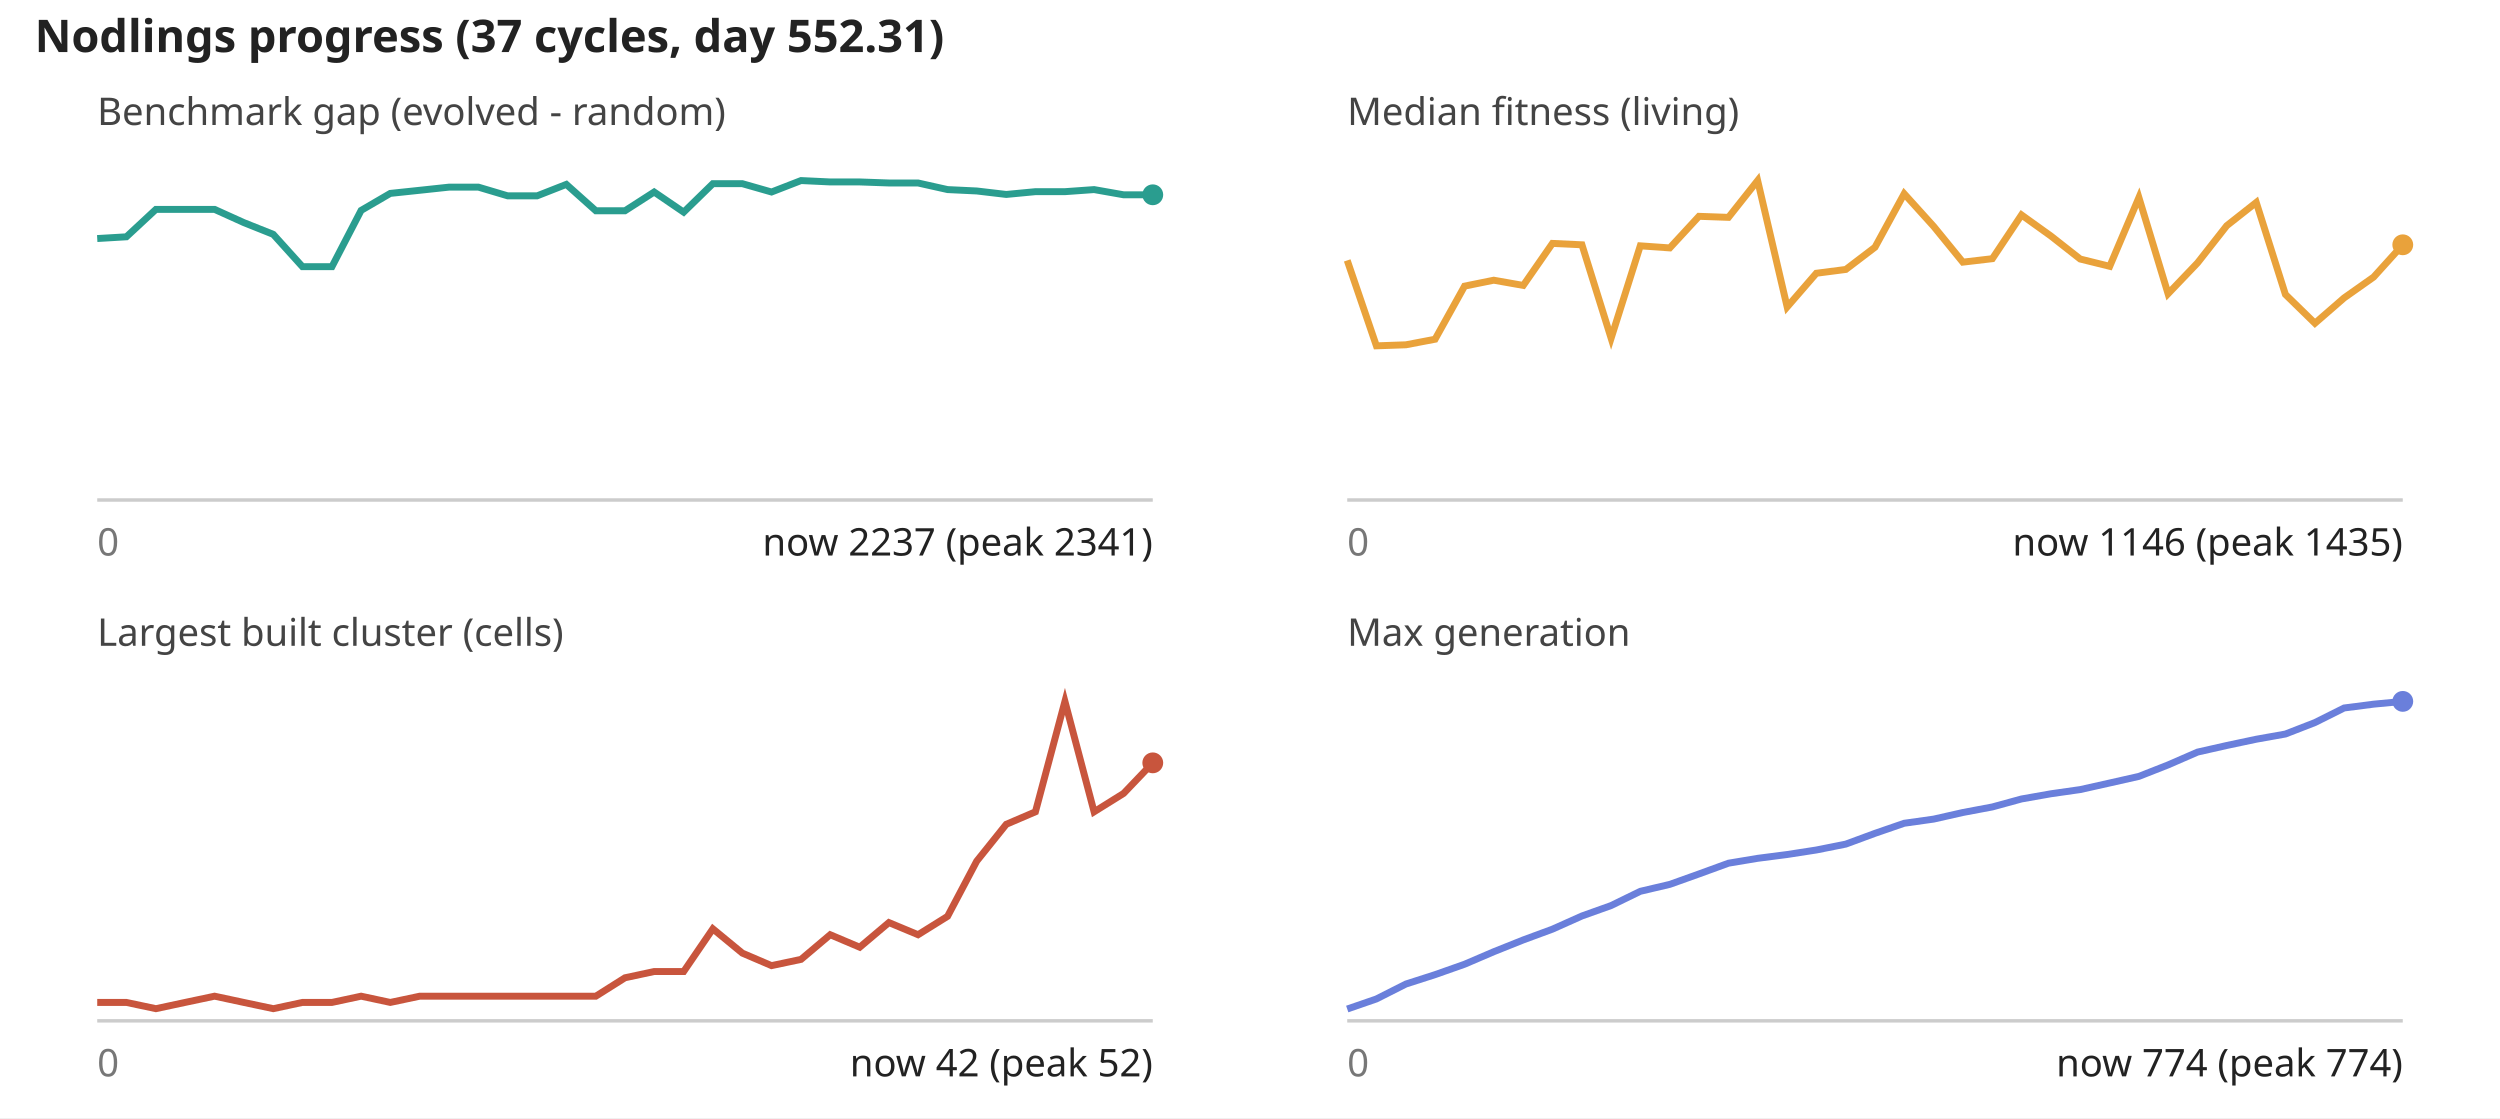
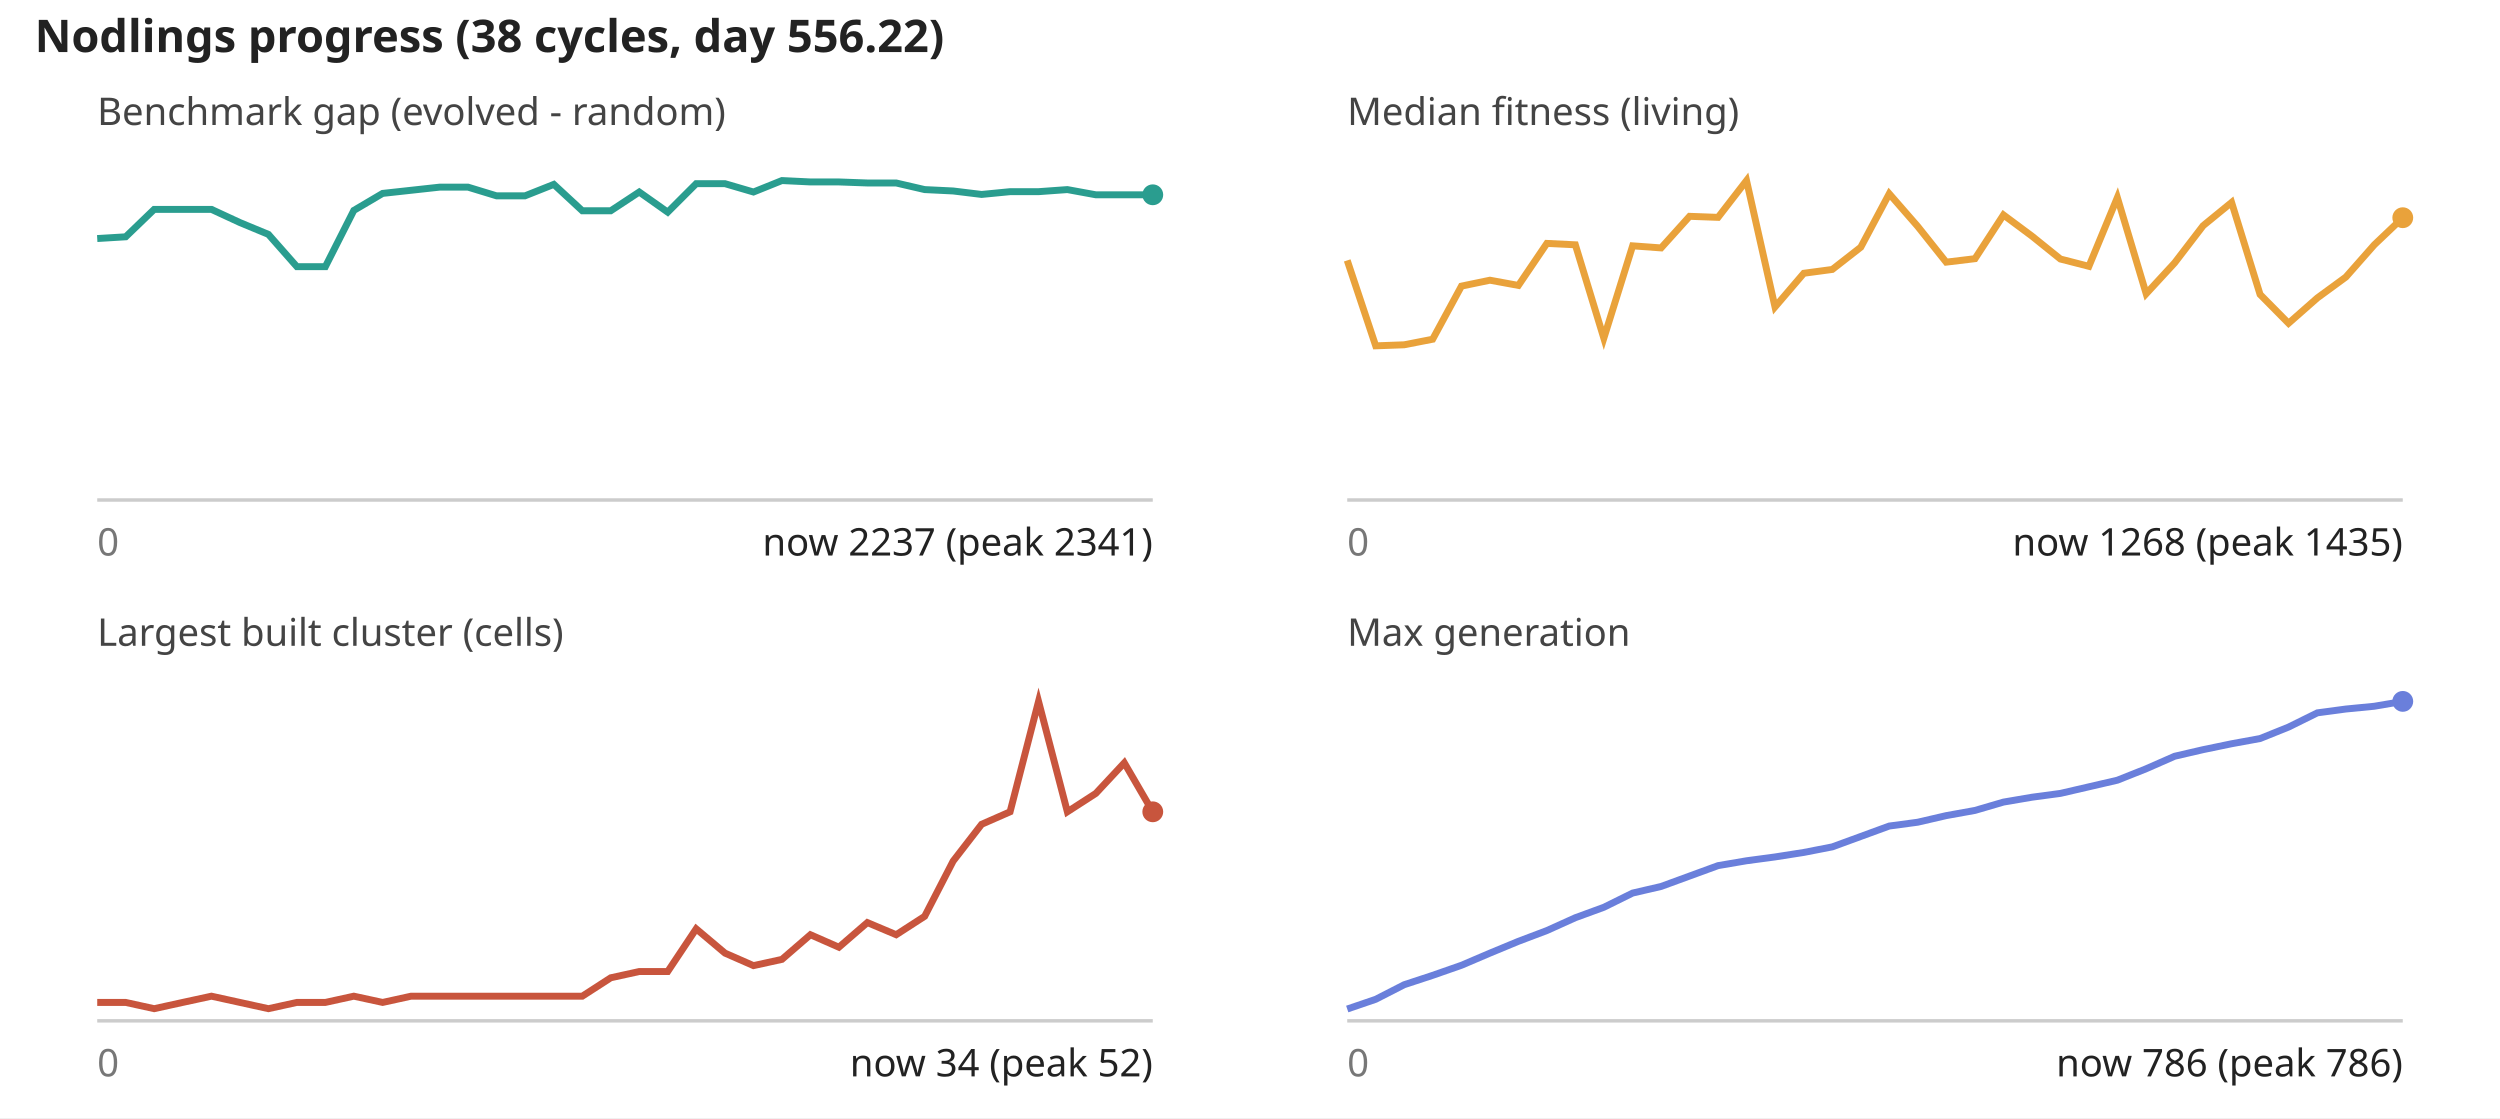
<svg xmlns="http://www.w3.org/2000/svg" viewBox="0 0 720 322" font-family="sans-serif" font-size="11">
  <rect width="100%" height="100%" fill="#fff" />
-   <text x="10" y="15" font-size="13" font-weight="bold" fill="#222">Nodlings progress (37 cycles, day 552.31)</text>
+   <text x="10" y="15" font-size="13" font-weight="bold" fill="#222">Nodlings progress (38 cycles, day 556.22)</text>
  <text x="28" y="36" fill="#444">Benchmark gap (evolved - random)</text>
  <line x1="28" y1="144" x2="332" y2="144" stroke="#ccc" />
-   <polyline fill="none" stroke="#2a9d8f" stroke-width="2" points="28.0,68.7 36.4,68.2 44.9,60.3 53.3,60.3 61.8,60.3 70.2,64.1 78.7,67.5 87.1,76.8 95.6,76.8 104.0,60.6 112.4,55.7 120.9,54.8 129.3,53.9 137.8,53.9 146.2,56.4 154.7,56.4 163.1,53.1 171.6,60.7 180.0,60.7 188.4,55.3 196.9,61.1 205.3,52.9 213.8,52.9 222.2,55.3 230.7,52.0 239.1,52.4 247.6,52.4 256.0,52.7 264.4,52.7 272.9,54.6 281.3,55.0 289.8,56.0 298.2,55.2 306.7,55.2 315.1,54.6 323.6,56.1 332.0,56.1" />
+   <polyline fill="none" stroke="#2a9d8f" stroke-width="2" points="28.0,68.7 36.2,68.2 44.4,60.3 52.6,60.3 60.9,60.3 69.1,64.1 77.3,67.5 85.5,76.8 93.7,76.8 101.9,60.6 110.2,55.7 118.4,54.8 126.6,53.9 134.8,53.9 143.0,56.4 151.2,56.4 159.5,53.1 167.7,60.7 175.9,60.7 184.1,55.3 192.3,61.1 200.5,52.9 208.8,52.9 217.0,55.3 225.2,52.0 233.4,52.4 241.6,52.4 249.8,52.7 258.1,52.7 266.3,54.6 274.5,55.0 282.7,56.0 290.9,55.2 299.1,55.2 307.4,54.6 315.6,56.1 323.8,56.1 332.0,56.1" />
  <circle cx="332.0" cy="56.1" r="3" fill="#2a9d8f" />
  <text x="28" y="160" fill="#777">0</text>
  <text x="332" y="160" text-anchor="end" fill="#222">now 2237 (peak 2341)</text>
  <text x="388" y="36" fill="#444">Median fitness (living)</text>
  <line x1="388" y1="144" x2="692" y2="144" stroke="#ccc" />
-   <polyline fill="none" stroke="#e9a23b" stroke-width="2" points="388.0,75.0 396.4,99.6 404.9,99.3 413.3,97.7 421.8,82.4 430.2,80.7 438.7,82.2 447.1,70.1 455.6,70.5 464.0,97.4 472.4,70.8 480.9,71.4 489.3,62.3 497.8,62.6 506.2,52.0 514.7,88.4 523.1,78.7 531.6,77.6 540.0,71.2 548.4,55.8 556.9,65.2 565.3,75.5 573.8,74.5 582.2,61.9 590.7,68.0 599.1,74.6 607.6,76.7 616.0,56.9 624.4,84.6 632.9,75.7 641.3,65.0 649.8,58.3 658.2,84.8 666.7,93.1 675.1,85.8 683.6,79.8 692.0,70.5" />
-   <circle cx="692.0" cy="70.5" r="3" fill="#e9a23b" />
+   <polyline fill="none" stroke="#e9a23b" stroke-width="2" points="388.0,75.0 396.2,99.6 404.4,99.3 412.6,97.7 420.9,82.4 429.1,80.7 437.3,82.2 445.5,70.1 453.7,70.5 461.9,97.4 470.2,70.8 478.4,71.4 486.6,62.3 494.8,62.6 503.0,52.0 511.2,88.4 519.5,78.7 527.7,77.6 535.9,71.2 544.1,55.8 552.3,65.2 560.5,75.5 568.8,74.5 577.0,61.9 585.2,68.0 593.4,74.6 601.6,76.7 609.8,56.9 618.1,84.6 626.3,75.7 634.5,65.0 642.7,58.3 650.9,84.8 659.1,93.1 667.4,85.8 675.6,79.8 683.8,70.5 692.0,62.7" />
+   <circle cx="692.0" cy="62.7" r="3" fill="#e9a23b" />
  <text x="388" y="160" fill="#777">0</text>
-   <text x="692" y="160" text-anchor="end" fill="#222">now 1146 (peak 1435)</text>
+   <text x="692" y="160" text-anchor="end" fill="#222">now 1268 (peak 1435)</text>
  <text x="28" y="186" fill="#444">Largest built cluster (cells)</text>
  <line x1="28" y1="294" x2="332" y2="294" stroke="#ccc" />
-   <polyline fill="none" stroke="#c8553d" stroke-width="2" points="28.0,288.7 36.4,288.7 44.9,290.5 53.3,288.7 61.8,286.9 70.2,288.7 78.7,290.5 87.1,288.7 95.6,288.7 104.0,286.9 112.4,288.7 120.9,286.9 129.3,286.9 137.8,286.9 146.2,286.9 154.7,286.9 163.1,286.9 171.6,286.9 180.0,281.6 188.4,279.8 196.9,279.8 205.3,267.5 213.8,274.5 222.2,278.1 230.7,276.3 239.1,269.2 247.6,272.8 256.0,265.7 264.4,269.2 272.9,263.9 281.3,248.0 289.8,237.4 298.2,233.8 306.7,202.0 315.1,233.8 323.6,228.5 332.0,219.7" />
-   <circle cx="332.0" cy="219.7" r="3" fill="#c8553d" />
+   <polyline fill="none" stroke="#c8553d" stroke-width="2" points="28.0,288.7 36.2,288.7 44.4,290.5 52.6,288.7 60.9,286.9 69.1,288.7 77.3,290.5 85.5,288.7 93.7,288.7 101.9,286.9 110.2,288.7 118.4,286.9 126.6,286.9 134.8,286.9 143.0,286.9 151.2,286.9 159.5,286.9 167.7,286.9 175.9,281.6 184.1,279.8 192.3,279.8 200.5,267.5 208.8,274.5 217.0,278.1 225.2,276.3 233.4,269.2 241.6,272.8 249.8,265.7 258.1,269.2 266.3,263.9 274.5,248.0 282.7,237.4 290.9,233.8 299.1,202.0 307.4,233.8 315.6,228.5 323.8,219.7 332.0,233.8" />
+   <circle cx="332.0" cy="233.8" r="3" fill="#c8553d" />
  <text x="28" y="310" fill="#777">0</text>
-   <text x="332" y="310" text-anchor="end" fill="#222">now 42 (peak 52)</text>
+   <text x="332" y="310" text-anchor="end" fill="#222">now 34 (peak 52)</text>
  <text x="388" y="186" fill="#444">Max generation</text>
  <line x1="388" y1="294" x2="692" y2="294" stroke="#ccc" />
-   <polyline fill="none" stroke="#6a7fdb" stroke-width="2" points="388.0,290.6 396.4,287.7 404.9,283.4 413.3,280.7 421.8,277.7 430.2,274.1 438.7,270.7 447.1,267.6 455.6,263.8 464.0,260.8 472.4,256.7 480.9,254.7 489.3,251.7 497.8,248.6 506.2,247.2 514.7,246.1 523.1,244.8 531.6,243.1 540.0,240.0 548.4,237.1 556.9,235.9 565.3,234.0 573.8,232.4 582.2,230.1 590.7,228.6 599.1,227.4 607.6,225.5 616.0,223.6 624.4,220.3 632.9,216.6 641.3,214.7 649.8,212.9 658.2,211.4 666.7,208.1 675.1,203.9 683.6,202.8 692.0,202.0" />
+   <polyline fill="none" stroke="#6a7fdb" stroke-width="2" points="388.0,290.6 396.2,287.8 404.4,283.6 412.6,280.9 420.9,278.0 429.1,274.5 437.3,271.1 445.5,268.0 453.7,264.3 461.9,261.3 470.2,257.2 478.4,255.3 486.6,252.3 494.8,249.3 503.0,247.9 511.2,246.8 519.5,245.5 527.7,243.9 535.9,240.9 544.1,237.9 552.3,236.8 560.5,234.9 568.8,233.4 577.0,231.0 585.2,229.6 593.4,228.5 601.6,226.6 609.8,224.7 618.1,221.4 626.3,217.8 634.5,215.9 642.7,214.2 650.9,212.7 659.1,209.4 667.4,205.3 675.6,204.2 683.8,203.4 692.0,202.0" />
  <circle cx="692.0" cy="202.0" r="3" fill="#6a7fdb" />
  <text x="388" y="310" fill="#777">0</text>
-   <text x="692" y="310" text-anchor="end" fill="#222">now 774 (peak 774)</text>
+   <text x="692" y="310" text-anchor="end" fill="#222">now 786 (peak 786)</text>
</svg>
